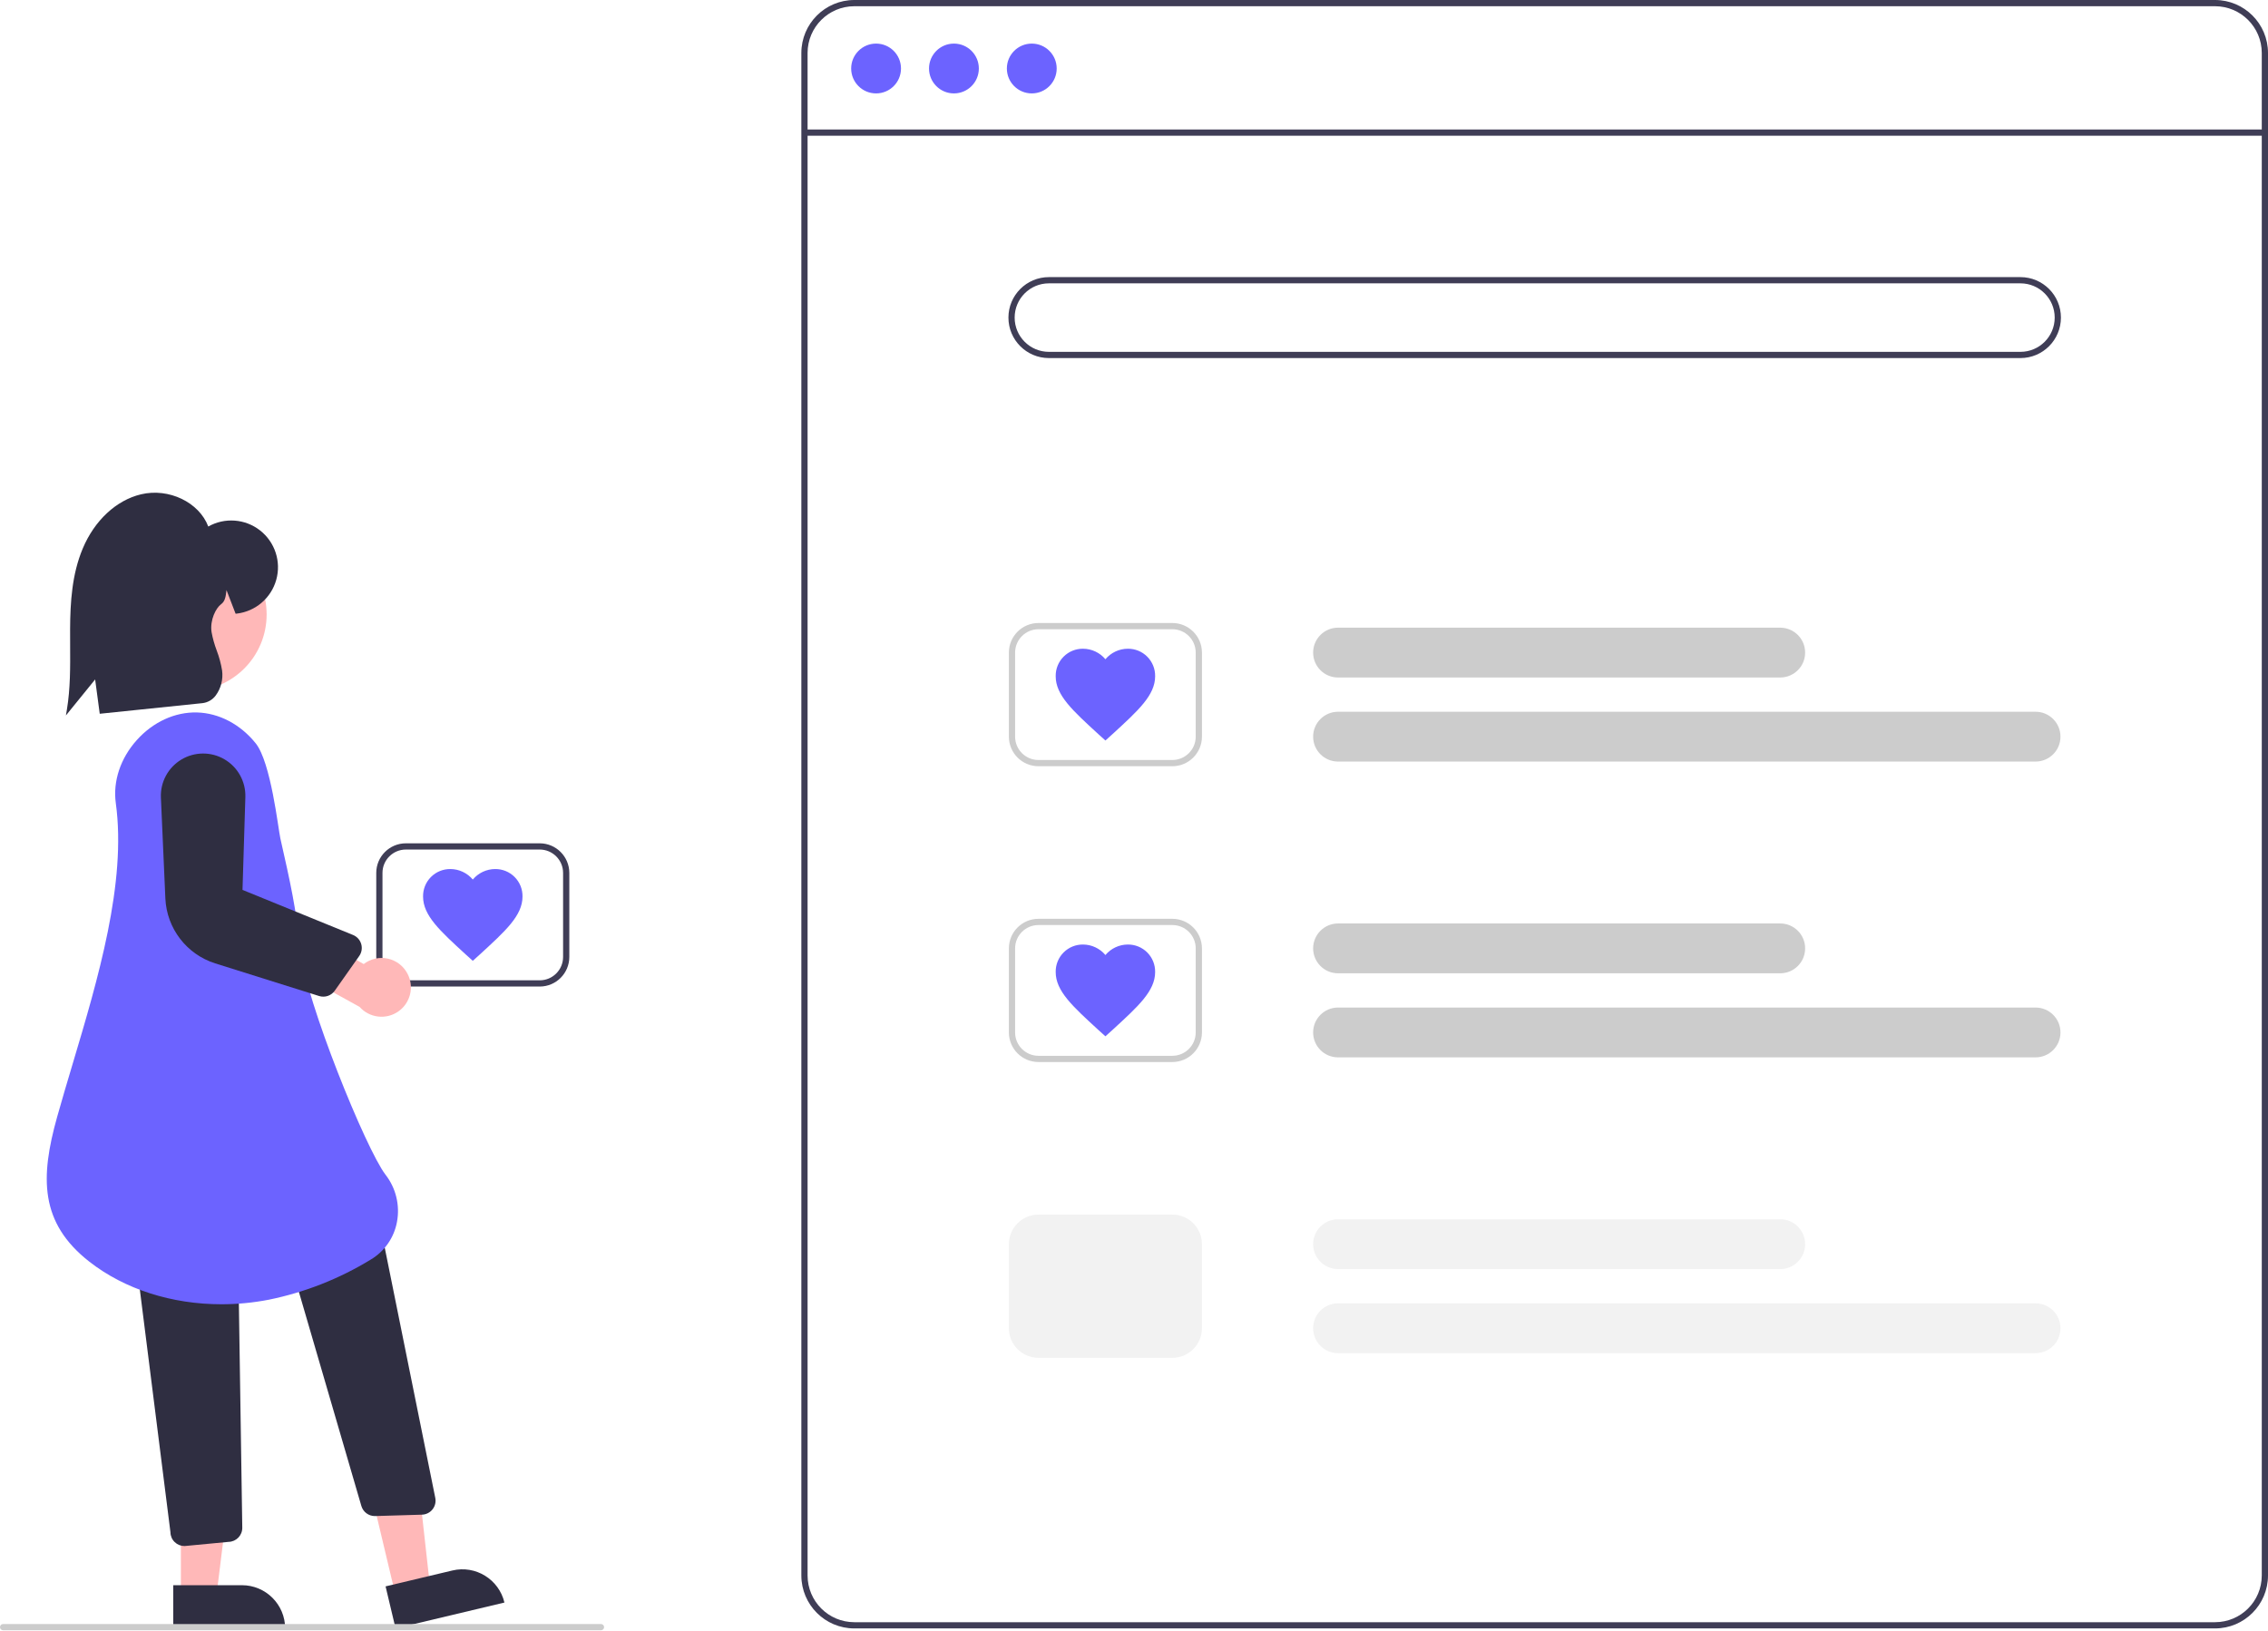
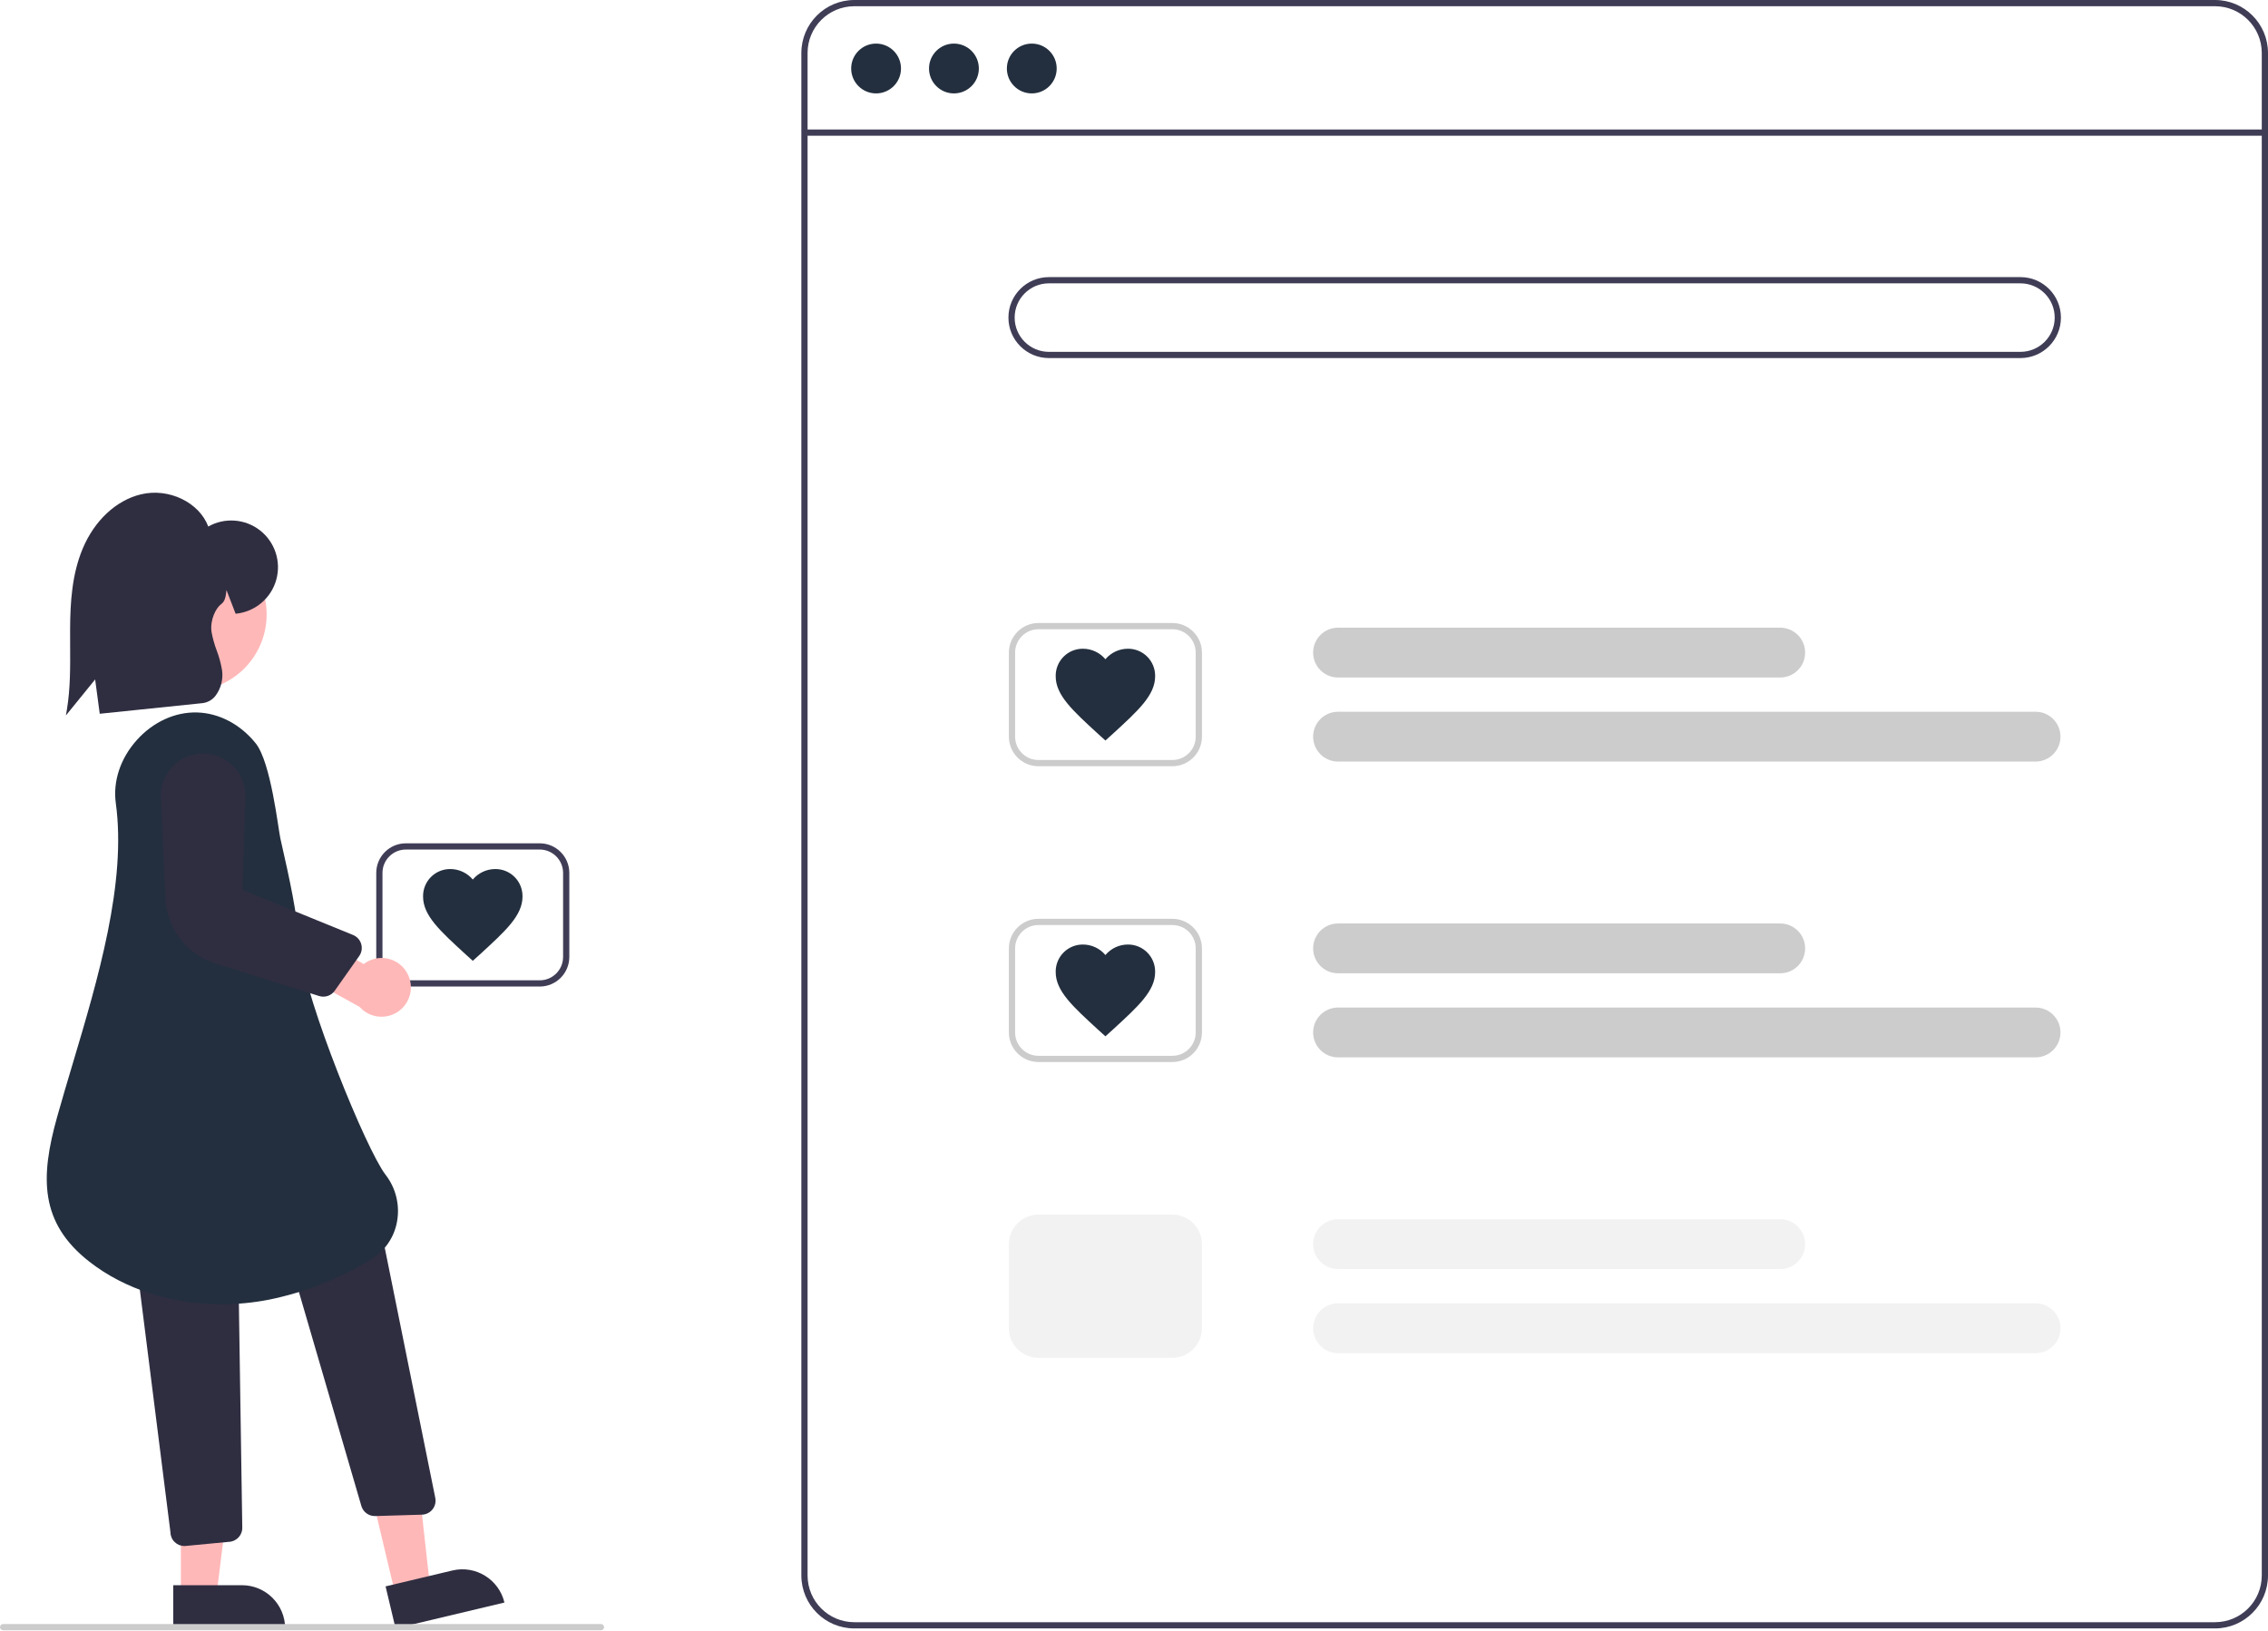
<svg xmlns="http://www.w3.org/2000/svg" data-name="Layer 1" width="728.346" height="523.591" viewBox="0 0 728.346 523.591">
  <path d="M947.173,711.205h-437a17.019,17.019,0,0,1-17-17v-489a17.019,17.019,0,0,1,17-17h437a17.019,17.019,0,0,1,17,17v489A17.019,17.019,0,0,1,947.173,711.205Zm-437-521a15.017,15.017,0,0,0-15,15v489a15.017,15.017,0,0,0,15,15h437a15.017,15.017,0,0,0,15-15v-489a15.017,15.017,0,0,0-15-15Z" transform="translate(-235.8268 -188.2047)" fill="#3f3d56" />
  <rect x="258.346" y="41.59" width="469" height="2" fill="#3f3d56" />
-   <circle cx="281.346" cy="22" r="8" fill="#6c63ff" />
-   <circle cx="306.346" cy="22" r="8" fill="#6c63ff" />
-   <circle cx="331.346" cy="22" r="8" fill="#6c63ff" />
+   <circle cx="281.346" cy="22" r="8" fill="#232f3e" />
+   <circle cx="306.346" cy="22" r="8" fill="#232f3e" />
+   <circle cx="331.346" cy="22" r="8" fill="#232f3e" />
  <path d="M884.673,303.205h-312a13,13,0,0,1,0-26h312a13,13,0,0,1,0,26Zm-312-24a11,11,0,0,0,0,22h312a11,11,0,0,0,0-22Z" transform="translate(-235.8268 -188.2047)" fill="#3f3d56" />
  <path d="M807.528,405.795h-142a8,8,0,0,1,0-16h142a8,8,0,0,1,0,16Z" transform="translate(-235.8268 -188.2047)" fill="#ccc" />
  <path d="M889.528,432.795h-224a8,8,0,0,1,0-16h224a8,8,0,0,1,0,16Z" transform="translate(-235.8268 -188.2047)" fill="#ccc" />
  <path d="M612.319,434.295h-43a9.511,9.511,0,0,1-9.5-9.5v-27a9.511,9.511,0,0,1,9.5-9.5h43a9.511,9.511,0,0,1,9.5,9.5v27A9.511,9.511,0,0,1,612.319,434.295Zm-43-44a7.508,7.508,0,0,0-7.5,7.5v27a7.508,7.508,0,0,0,7.5,7.5h43a7.508,7.508,0,0,0,7.5-7.5v-27a7.508,7.508,0,0,0-7.5-7.5Z" transform="translate(-235.8268 -188.2047)" fill="#ccc" />
  <path d="M807.528,500.795h-142a8,8,0,0,1,0-16h142a8,8,0,0,1,0,16Z" transform="translate(-235.8268 -188.2047)" fill="#ccc" />
  <path d="M889.528,527.795h-224a8,8,0,1,1,0-16h224a8,8,0,0,1,0,16Z" transform="translate(-235.8268 -188.2047)" fill="#ccc" />
  <path d="M612.319,529.295h-43a9.511,9.511,0,0,1-9.5-9.5v-27a9.511,9.511,0,0,1,9.5-9.5h43a9.511,9.511,0,0,1,9.5,9.5v27A9.511,9.511,0,0,1,612.319,529.295Zm-43-44a7.508,7.508,0,0,0-7.5,7.5v27a7.508,7.508,0,0,0,7.5,7.5h43a7.508,7.508,0,0,0,7.5-7.5v-27a7.508,7.508,0,0,0-7.5-7.5Z" transform="translate(-235.8268 -188.2047)" fill="#ccc" />
  <path d="M807.528,595.795h-142a8,8,0,0,1,0-16h142a8,8,0,0,1,0,16Z" transform="translate(-235.8268 -188.2047)" fill="#f2f2f2" />
  <path d="M889.528,622.795h-224a8,8,0,0,1,0-16h224a8,8,0,0,1,0,16Z" transform="translate(-235.8268 -188.2047)" fill="#f2f2f2" />
  <path d="M612.319,624.295h-43a9.511,9.511,0,0,1-9.5-9.5v-27a9.511,9.511,0,0,1,9.5-9.5h43a9.511,9.511,0,0,1,9.5,9.5v27A9.511,9.511,0,0,1,612.319,624.295Z" transform="translate(-235.8268 -188.2047)" fill="#f2f2f2" />
-   <path d="M590.819,426.034l-2.315-2.089c-8.223-7.549-13.651-12.449-13.651-18.553a8.683,8.683,0,0,1,8.782-8.835,9.445,9.445,0,0,1,7.185,3.373,9.445,9.445,0,0,1,7.185-3.373,8.683,8.683,0,0,1,8.782,8.835c0,6.104-5.429,11.004-13.651,18.553Z" transform="translate(-235.8268 -188.2047)" fill="#6c63ff" />
-   <path d="M590.819,521.034l-2.315-2.089c-8.223-7.549-13.651-12.449-13.651-18.553a8.683,8.683,0,0,1,8.782-8.835,9.445,9.445,0,0,1,7.185,3.373,9.445,9.445,0,0,1,7.185-3.373,8.683,8.683,0,0,1,8.782,8.835c0,6.104-5.429,11.004-13.651,18.553Z" transform="translate(-235.8268 -188.2047)" fill="#6c63ff" />
+   <path d="M590.819,426.034l-2.315-2.089c-8.223-7.549-13.651-12.449-13.651-18.553a8.683,8.683,0,0,1,8.782-8.835,9.445,9.445,0,0,1,7.185,3.373,9.445,9.445,0,0,1,7.185-3.373,8.683,8.683,0,0,1,8.782,8.835c0,6.104-5.429,11.004-13.651,18.553Z" transform="translate(-235.8268 -188.2047)" fill="#232f3e" />
+   <path d="M590.819,521.034l-2.315-2.089c-8.223-7.549-13.651-12.449-13.651-18.553a8.683,8.683,0,0,1,8.782-8.835,9.445,9.445,0,0,1,7.185,3.373,9.445,9.445,0,0,1,7.185-3.373,8.683,8.683,0,0,1,8.782,8.835c0,6.104-5.429,11.004-13.651,18.553Z" transform="translate(-235.8268 -188.2047)" fill="#232f3e" />
  <path d="M409.157,505.052h-43a9.511,9.511,0,0,1-9.5-9.5v-27a9.511,9.511,0,0,1,9.5-9.5h43a9.511,9.511,0,0,1,9.5,9.5v27A9.511,9.511,0,0,1,409.157,505.052Zm-43-44a7.508,7.508,0,0,0-7.5,7.5v27a7.508,7.508,0,0,0,7.5,7.5h43a7.508,7.508,0,0,0,7.5-7.5v-27a7.508,7.508,0,0,0-7.5-7.5Z" transform="translate(-235.8268 -188.2047)" fill="#3f3d56" />
-   <path d="M387.657,496.791l-2.315-2.089c-8.223-7.549-13.651-12.449-13.651-18.553a8.683,8.683,0,0,1,8.782-8.835,9.445,9.445,0,0,1,7.185,3.373,9.445,9.445,0,0,1,7.185-3.373,8.683,8.683,0,0,1,8.782,8.835c0,6.104-5.429,11.004-13.651,18.553Z" transform="translate(-235.8268 -188.2047)" fill="#6c63ff" />
+   <path d="M387.657,496.791l-2.315-2.089c-8.223-7.549-13.651-12.449-13.651-18.553a8.683,8.683,0,0,1,8.782-8.835,9.445,9.445,0,0,1,7.185,3.373,9.445,9.445,0,0,1,7.185-3.373,8.683,8.683,0,0,1,8.782,8.835c0,6.104-5.429,11.004-13.651,18.553Z" transform="translate(-235.8268 -188.2047)" fill="#232f3e" />
  <polygon points="126.965 512.106 138.087 509.46 133.175 465.302 116.76 469.207 126.965 512.106" fill="#ffb8b8" />
  <path d="M360.771,693.354h35.93a0,0,0,0,1,0,0v13.882a0,0,0,0,1,0,0H374.653a13.882,13.882,0,0,1-13.882-13.882v0A0,0,0,0,1,360.771,693.354Z" transform="translate(673.4245 1105.729) rotate(166.6194)" fill="#2f2e41" />
  <path d="M351.875,671.877l-24.155-82.786,30.185-7.487,17.708,87.676a4.5,4.5,0,0,1-4.277,5.389l-15.007.446c-.045.001-.09.002-.135.002A4.501,4.501,0,0,1,351.875,671.877Z" transform="translate(-235.8268 -188.2047)" fill="#2f2e41" />
  <polygon points="58.09 512.384 69.522 512.383 74.959 468.287 58.086 468.289 58.09 512.384" fill="#ffb8b8" />
  <path d="M291.467,697.321h35.93a0,0,0,0,1,0,0V711.203a0,0,0,0,1,0,0H305.349a13.882,13.882,0,0,1-13.882-13.882v0A0,0,0,0,1,291.467,697.321Z" transform="translate(383.1015 1220.292) rotate(179.9948)" fill="#2f2e41" />
  <path d="M291.909,683.456a4.415,4.415,0,0,1-1.344-3.129l-10.416-82.585a4.506,4.506,0,0,1,4.467-4.522l23.248-.168h.033a4.512,4.512,0,0,1,4.499,4.431l1.236,81.355a4.497,4.497,0,0,1-4.396,4.566l-14.113,1.341c-.022 0-.043 0-.065 0A4.468,4.468,0,0,1,291.909,683.456Z" transform="translate(-235.8268 -188.2047)" fill="#2f2e41" />
  <circle cx="61.065" cy="197.348" r="24.561" fill="#ffb8b8" />
-   <path d="M264.534,593.427C248.554,580.941,248.723,566.374,254.176,546.917c1.536-5.481,3.194-11.036,4.949-16.917,8.155-27.325,17.398-58.296,13.889-83.868l.495-.068-.495.068c-.961-7.004,1.489-14.371,6.721-20.212,5.233-5.842,12.276-9.079,19.355-8.896,7.067.188,13.94,3.801,18.854,9.913,4.891,6.082,7.225,27.466,7.917,30.531,3.177,14.067,5.094,22.558,6.469,36.103,1.626,16.013,21.103,63.891,27.309,71.92a19,19,0,0,1,3.677,15.133,17.805,17.805,0,0,1-8.455,12.135,101.648,101.648,0,0,1-32.706,12.871,80.174,80.174,0,0,1-15.227,1.465C291.071,607.094,275.919,602.323,264.534,593.427Z" transform="translate(-235.8268 -188.2047)" fill="#6c63ff" />
+   <path d="M264.534,593.427C248.554,580.941,248.723,566.374,254.176,546.917c1.536-5.481,3.194-11.036,4.949-16.917,8.155-27.325,17.398-58.296,13.889-83.868l.495-.068-.495.068c-.961-7.004,1.489-14.371,6.721-20.212,5.233-5.842,12.276-9.079,19.355-8.896,7.067.188,13.94,3.801,18.854,9.913,4.891,6.082,7.225,27.466,7.917,30.531,3.177,14.067,5.094,22.558,6.469,36.103,1.626,16.013,21.103,63.891,27.309,71.92a19,19,0,0,1,3.677,15.133,17.805,17.805,0,0,1-8.455,12.135,101.648,101.648,0,0,1-32.706,12.871,80.174,80.174,0,0,1-15.227,1.465C291.071,607.094,275.919,602.323,264.534,593.427Z" transform="translate(-235.8268 -188.2047)" fill="#232f3e" />
  <path d="M366.672,500.894a9.377,9.377,0,0,0-14.048-3.063l-18.611-10.62-9.212,9.736,26.493,14.628a9.428,9.428,0,0,0,15.379-10.682Z" transform="translate(-235.8268 -188.2047)" fill="#ffb8b8" />
  <path d="M338.3,508.093l-33.357-10.479a22.961,22.961,0,0,1-16.009-20.828l-1.435-32.411a13.571,13.571,0,1,1,27.123-.183l-.917,29.82,35.502,14.479a4.5,4.5,0,0,1,1.978,6.76l-7.857,11.143a4.488,4.488,0,0,1-5.027,1.7Z" transform="translate(-235.8268 -188.2047)" fill="#2f2e41" />
  <path d="M257.309,416.116c1.122-6.731,1.081-13.708,1.041-20.455-.011-1.832-.022-3.663-.01-5.49.052-8.494.579-17.496,4.052-25.784,3.779-9.02,10.778-15.533,18.721-17.422,8.956-2.133,18.673,2.582,21.599,10.345a15.007,15.007,0,1,1,9.149,27.969l-.375.033-2.927-7.605c-.017.133-.032.268-.049.404-.186,1.577-.379,3.208-1.681,4.149h0c-1.625,1.176-3.65,5.045-3.058,8.966a33.802,33.802,0,0,0,1.642,5.881,32.277,32.277,0,0,1,1.742,6.479,11.065,11.065,0,0,1-2.072,8.014,6.186,6.186,0,0,1-4.239,2.432l-32.988,3.411-1.475-11.019-9.383,11.557Z" transform="translate(-235.8268 -188.2047)" fill="#2f2e41" />
  <path d="M428.827,711.795h-192a1,1,0,0,1,0-2h192a1,1,0,0,1,0,2Z" transform="translate(-235.8268 -188.2047)" fill="#ccc" />
</svg>
